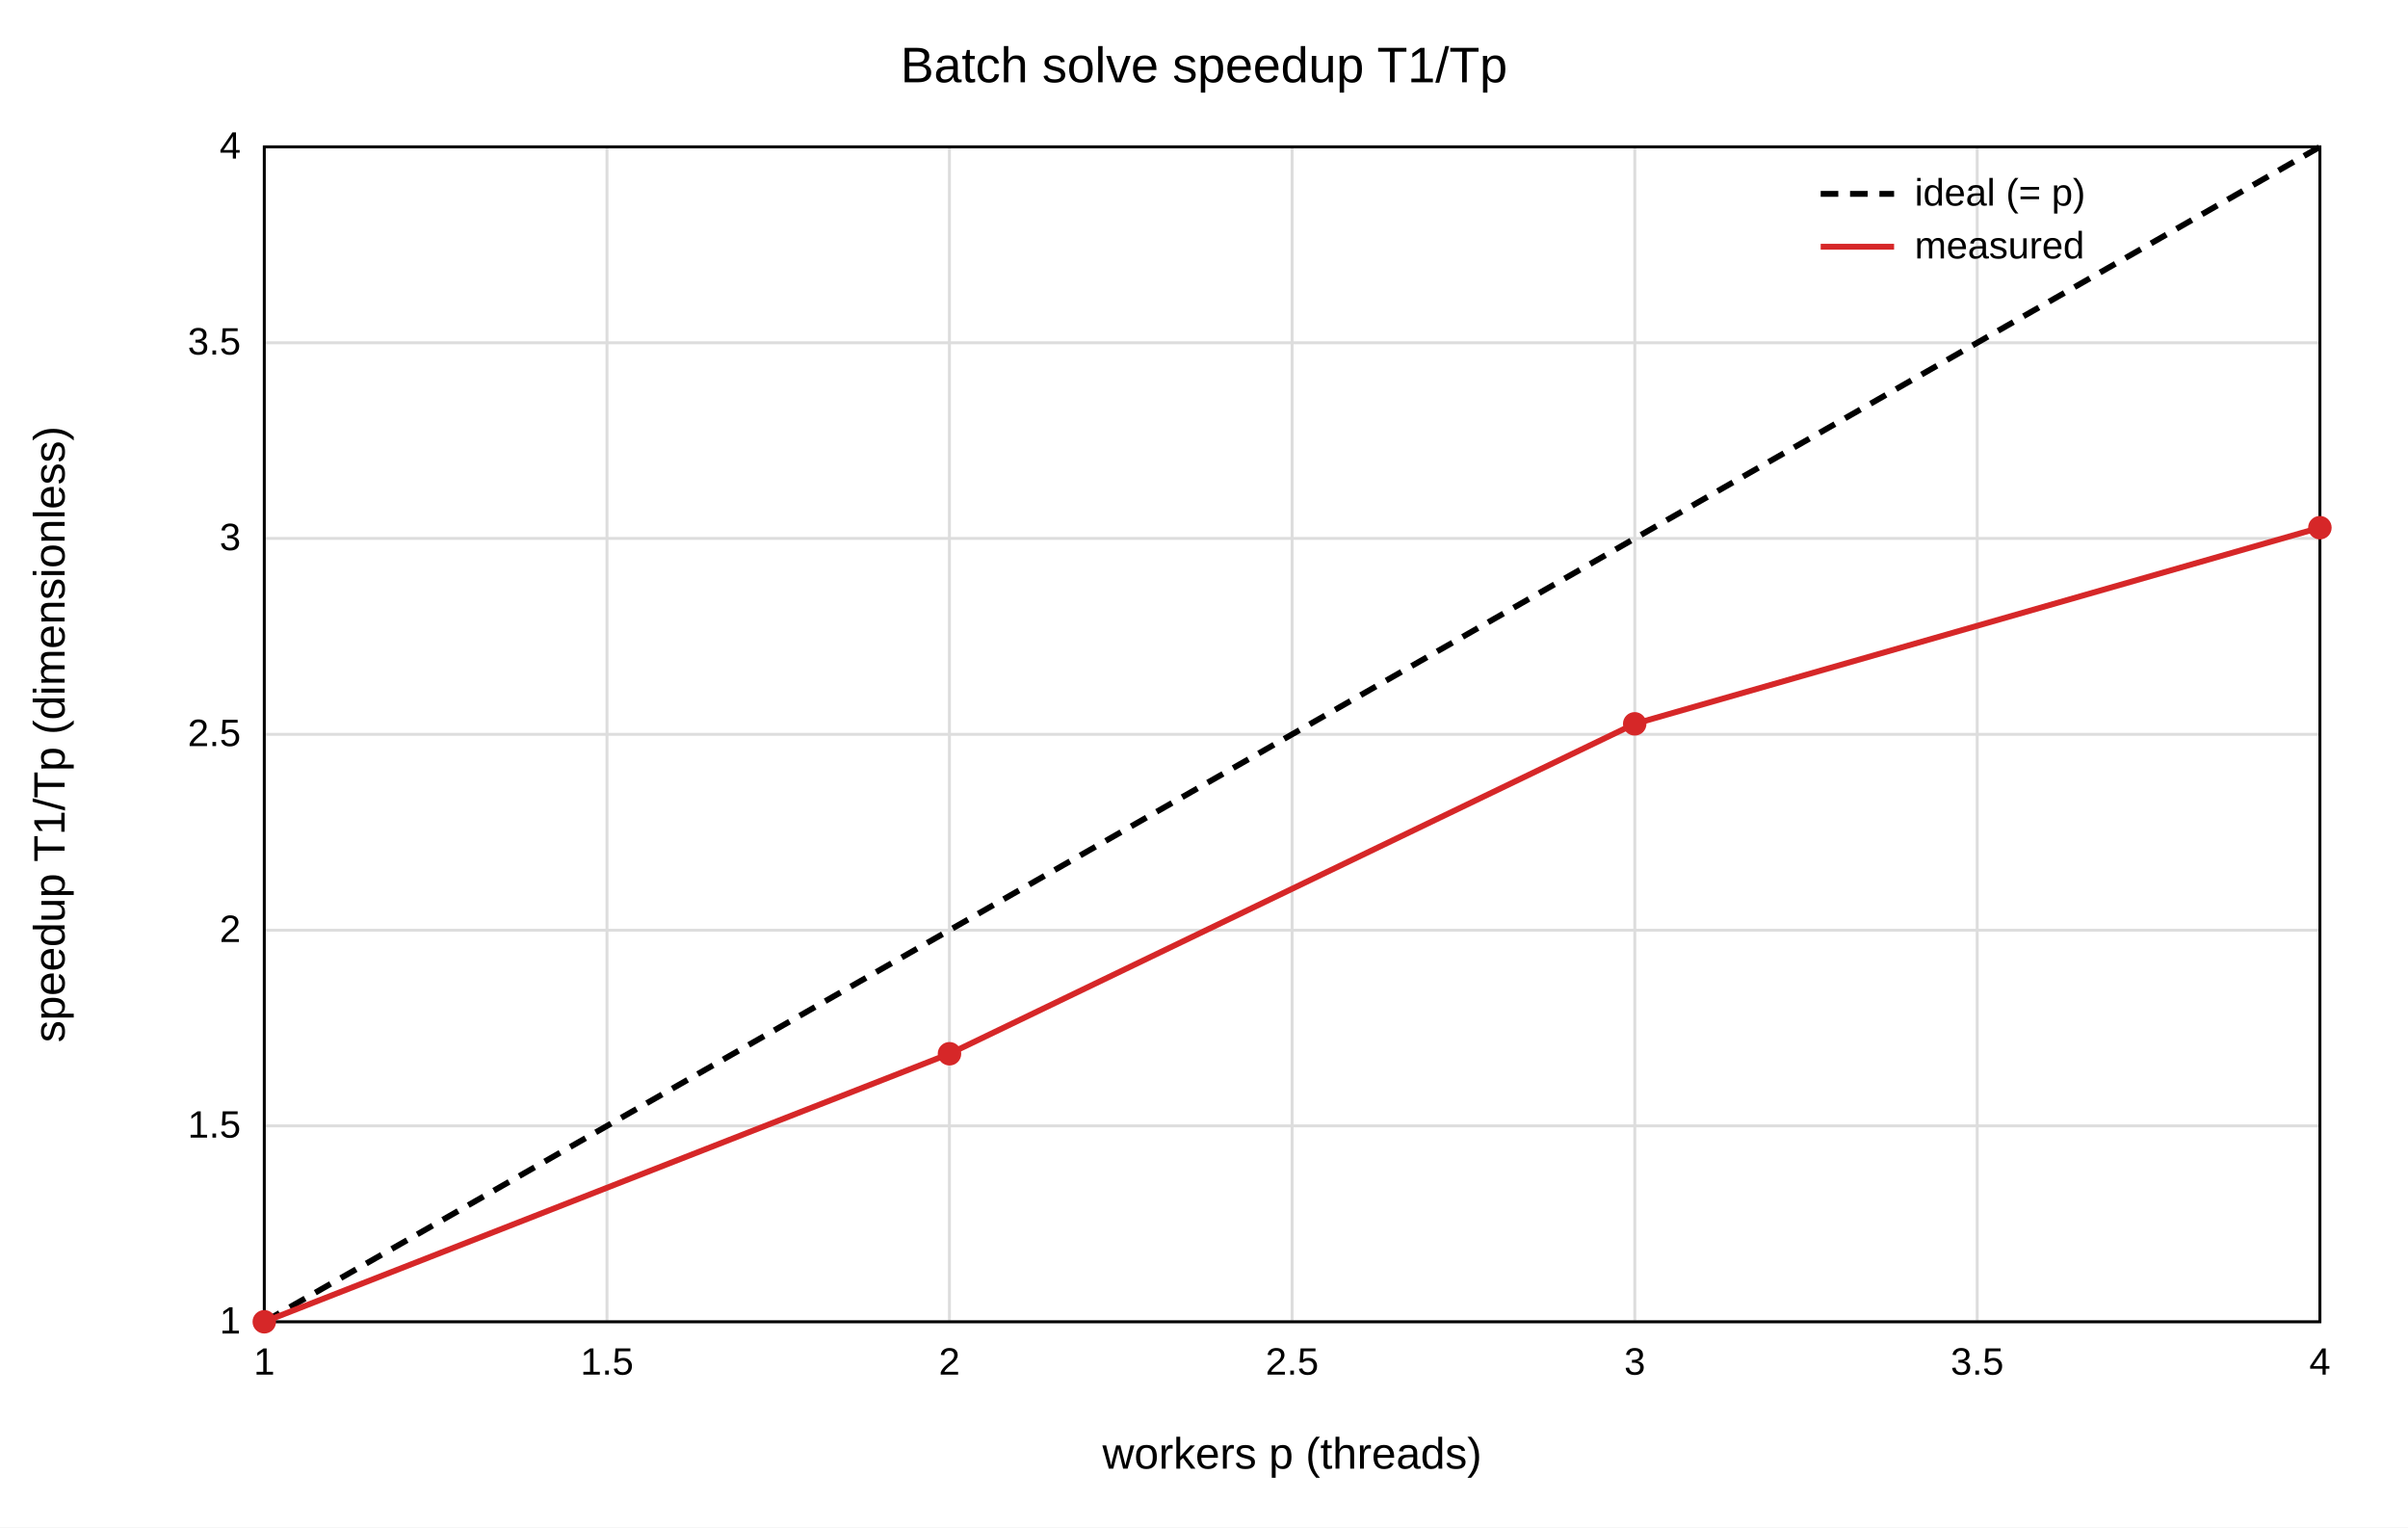
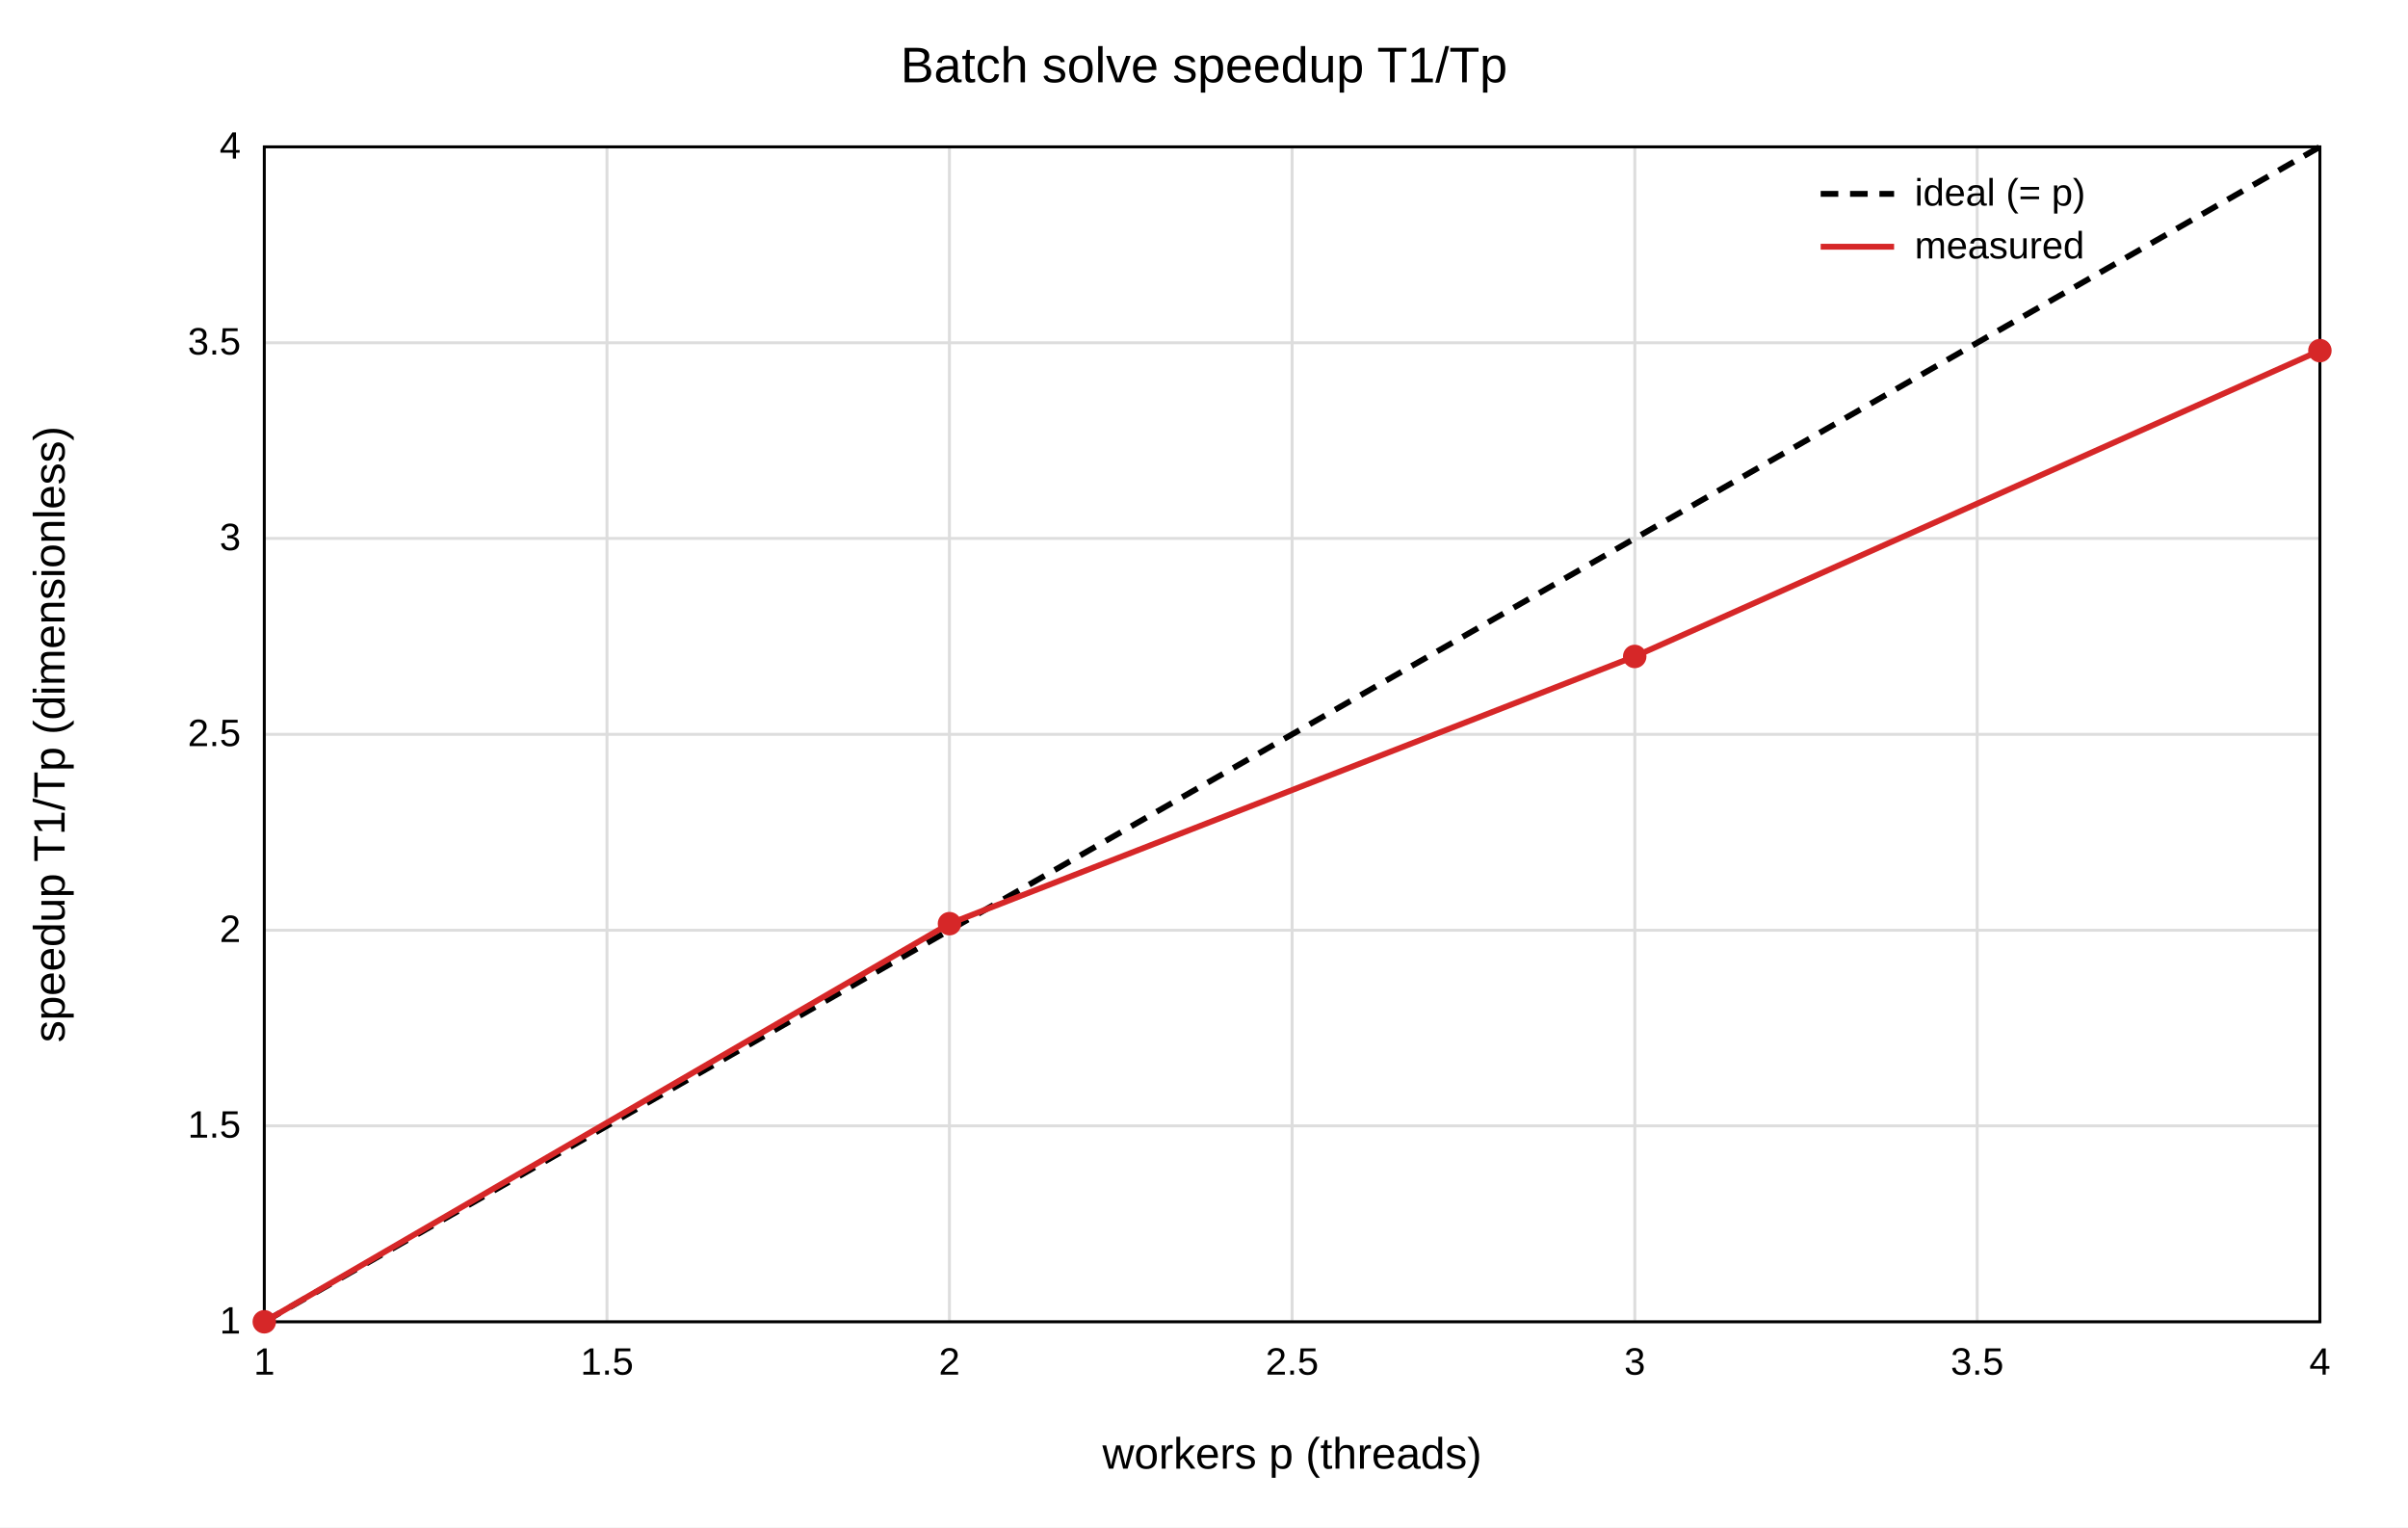
<svg xmlns="http://www.w3.org/2000/svg" width="820" height="520" viewBox="0 0 820 520" font-family="Arial, sans-serif" font-size="13">
  <rect width="100%" height="100%" fill="white" />
  <text x="410" y="28" font-size="17" text-anchor="middle">Batch solve speedup T1/Tp</text>
  <line x1="90.0" y1="450" x2="90.0" y2="50" stroke="#ddd" />
  <text x="90.0" y="468" text-anchor="middle">1</text>
  <line x1="206.7" y1="450" x2="206.7" y2="50" stroke="#ddd" />
  <text x="206.7" y="468" text-anchor="middle">1.5</text>
  <line x1="323.3" y1="450" x2="323.3" y2="50" stroke="#ddd" />
  <text x="323.3" y="468" text-anchor="middle">2</text>
  <line x1="440.0" y1="450" x2="440.0" y2="50" stroke="#ddd" />
  <text x="440.0" y="468" text-anchor="middle">2.5</text>
  <line x1="556.7" y1="450" x2="556.7" y2="50" stroke="#ddd" />
  <text x="556.7" y="468" text-anchor="middle">3</text>
  <line x1="673.3" y1="450" x2="673.3" y2="50" stroke="#ddd" />
  <text x="673.3" y="468" text-anchor="middle">3.5</text>
  <line x1="790.0" y1="450" x2="790.0" y2="50" stroke="#ddd" />
  <text x="790.0" y="468" text-anchor="middle">4</text>
  <line x1="90" y1="450.0" x2="790" y2="450.0" stroke="#ddd" />
  <text x="82" y="454.0" text-anchor="end">1</text>
  <line x1="90" y1="383.3" x2="790" y2="383.3" stroke="#ddd" />
  <text x="82" y="387.3" text-anchor="end">1.5</text>
  <line x1="90" y1="316.7" x2="790" y2="316.7" stroke="#ddd" />
  <text x="82" y="320.7" text-anchor="end">2</text>
  <line x1="90" y1="250.0" x2="790" y2="250.0" stroke="#ddd" />
  <text x="82" y="254.0" text-anchor="end">2.5</text>
  <line x1="90" y1="183.3" x2="790" y2="183.3" stroke="#ddd" />
  <text x="82" y="187.3" text-anchor="end">3</text>
  <line x1="90" y1="116.7" x2="790" y2="116.7" stroke="#ddd" />
  <text x="82" y="120.7" text-anchor="end">3.5</text>
  <line x1="90" y1="50.0" x2="790" y2="50.0" stroke="#ddd" />
  <text x="82" y="54.0" text-anchor="end">4</text>
  <rect x="90" y="50" width="700" height="400" fill="none" stroke="black" />
  <text x="440" y="500" text-anchor="middle" font-size="15">workers p (threads)</text>
  <text transform="translate(22 250) rotate(-90)" text-anchor="middle" font-size="15">speedup T1/Tp (dimensionless)</text>
  <polyline fill="none" stroke="#000000" stroke-width="2" stroke-dasharray="6 4" points="90.00,450.00 323.33,316.67 556.67,183.33 790.00,50.00 " />
  <line x1="620" y1="66" x2="645" y2="66" stroke="#000000" stroke-width="2" stroke-dasharray="6 4" />
  <text x="652" y="70">ideal (= p)</text>
-   <polyline fill="none" stroke="#d62728" stroke-width="2" points="90.00,450.00 323.33,358.75 556.67,246.43 790.00,179.65 " />
+   <polyline fill="none" stroke="#d62728" stroke-width="2" points="90.00,450.00 323.33,314.46 556.67,223.49 790.00,119.37 " />
  <circle cx="90.00" cy="450.00" r="4" fill="#d62728" />
-   <circle cx="323.33" cy="358.75" r="4" fill="#d62728" />
-   <circle cx="556.67" cy="246.43" r="4" fill="#d62728" />
-   <circle cx="790.00" cy="179.65" r="4" fill="#d62728" />
+   <circle cx="323.33" cy="314.46" r="4" fill="#d62728" />
+   <circle cx="556.67" cy="223.49" r="4" fill="#d62728" />
+   <circle cx="790.00" cy="119.37" r="4" fill="#d62728" />
  <line x1="620" y1="84" x2="645" y2="84" stroke="#d62728" stroke-width="2" />
  <text x="652" y="88">measured</text>
</svg>
